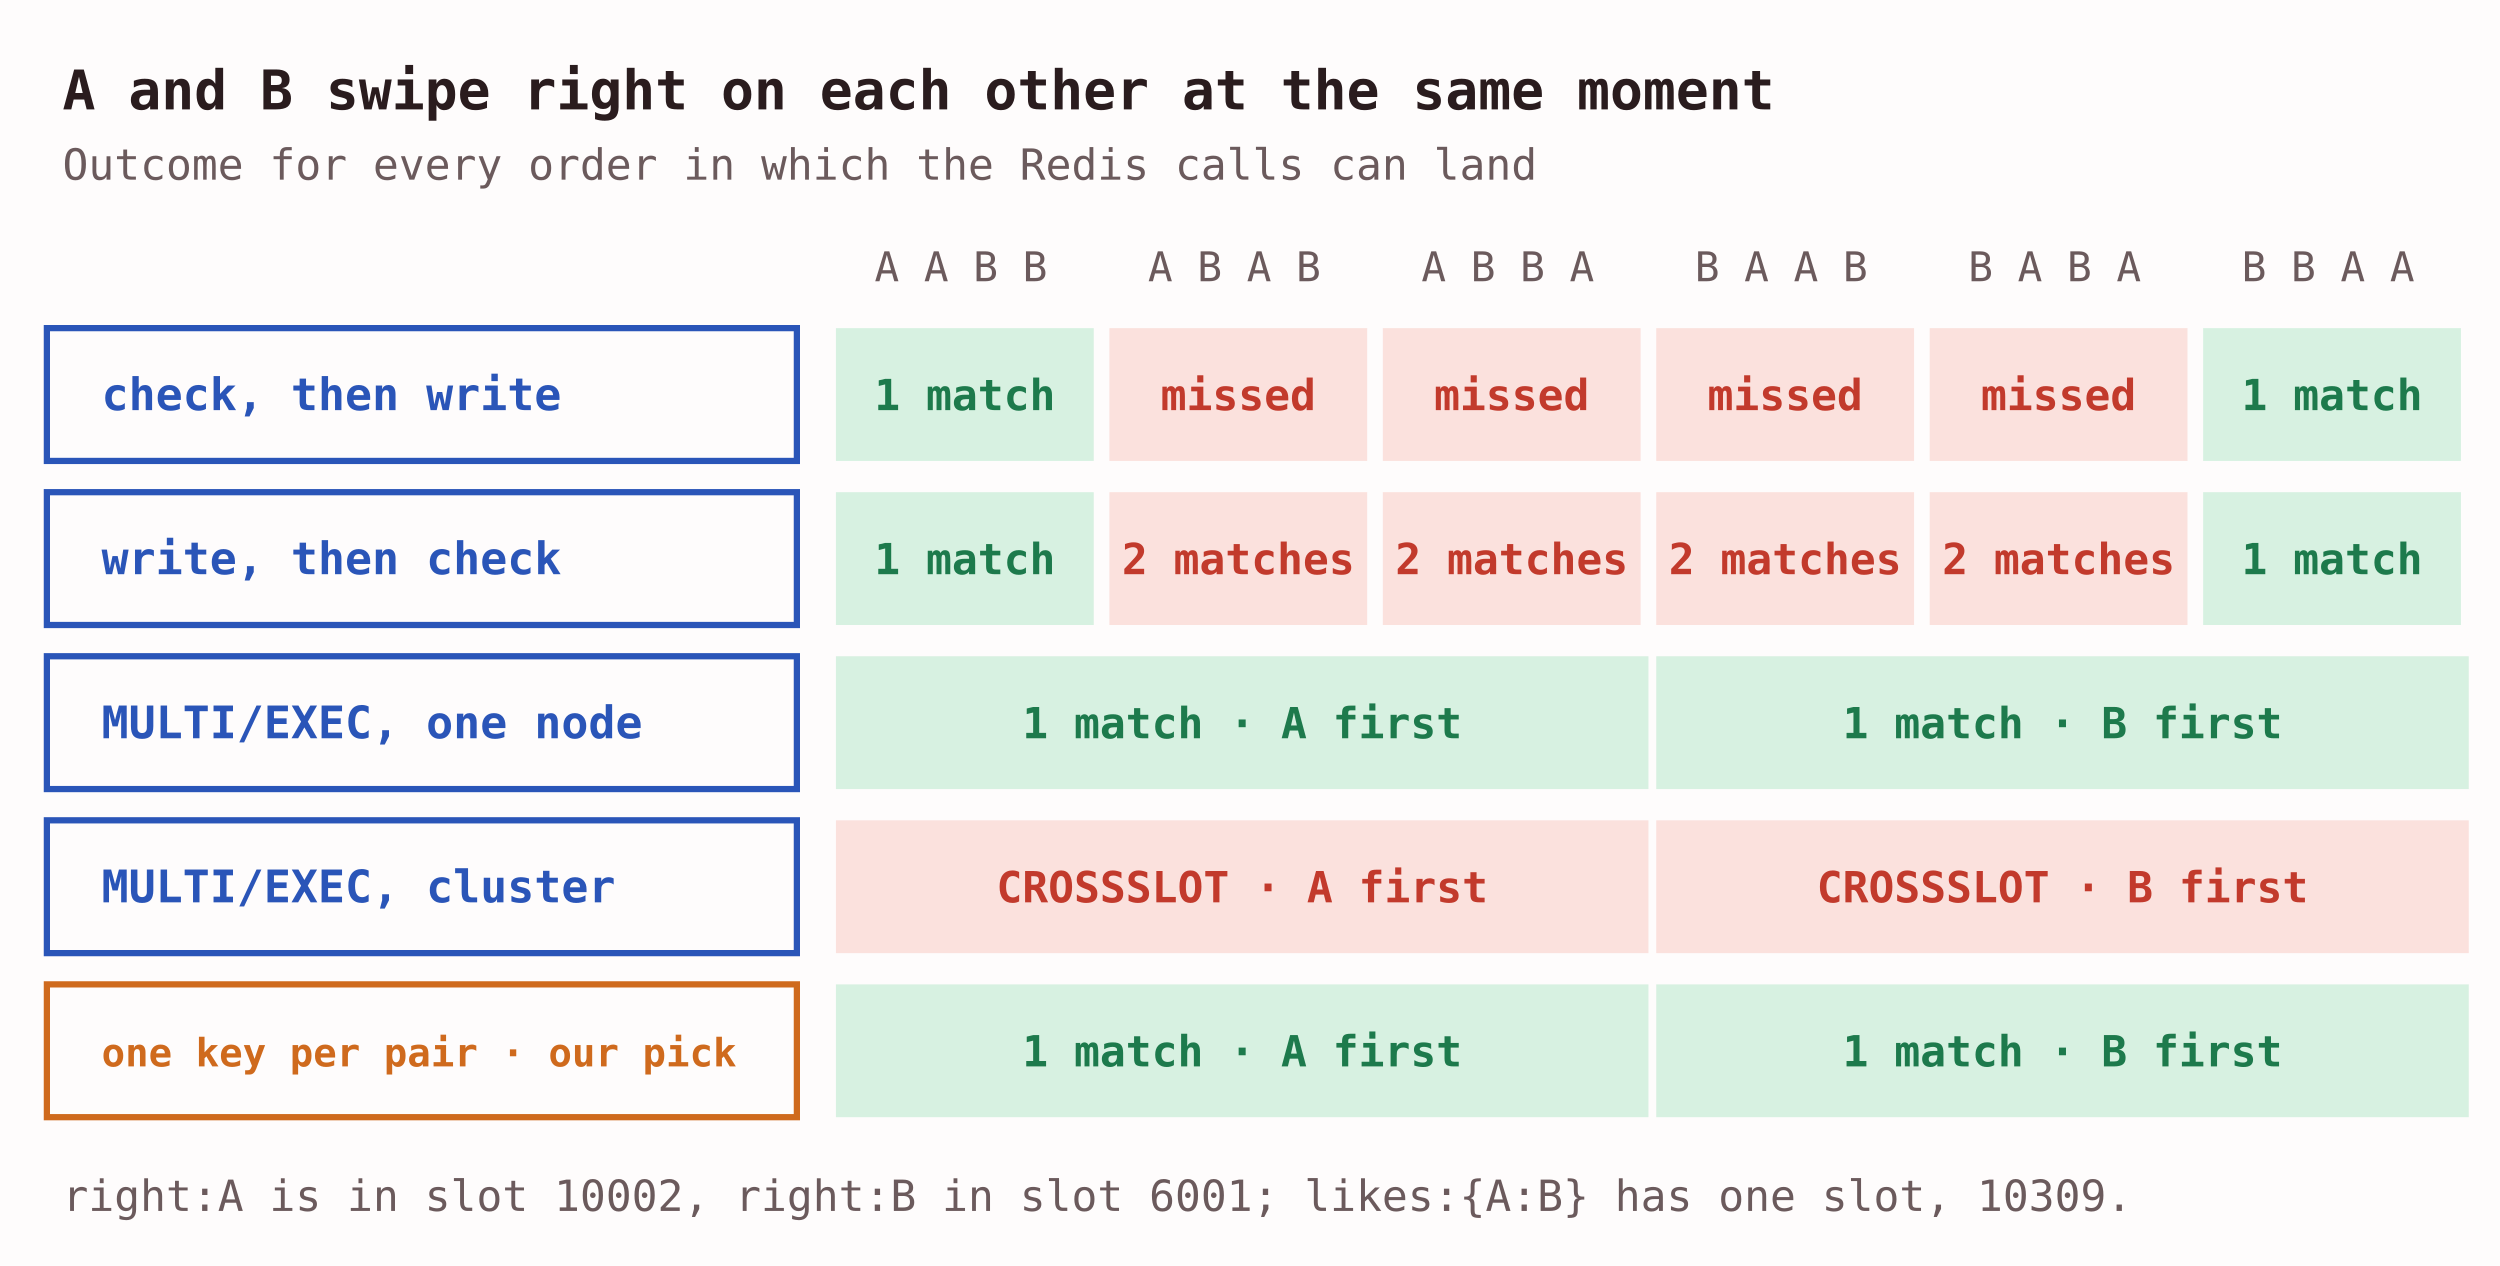
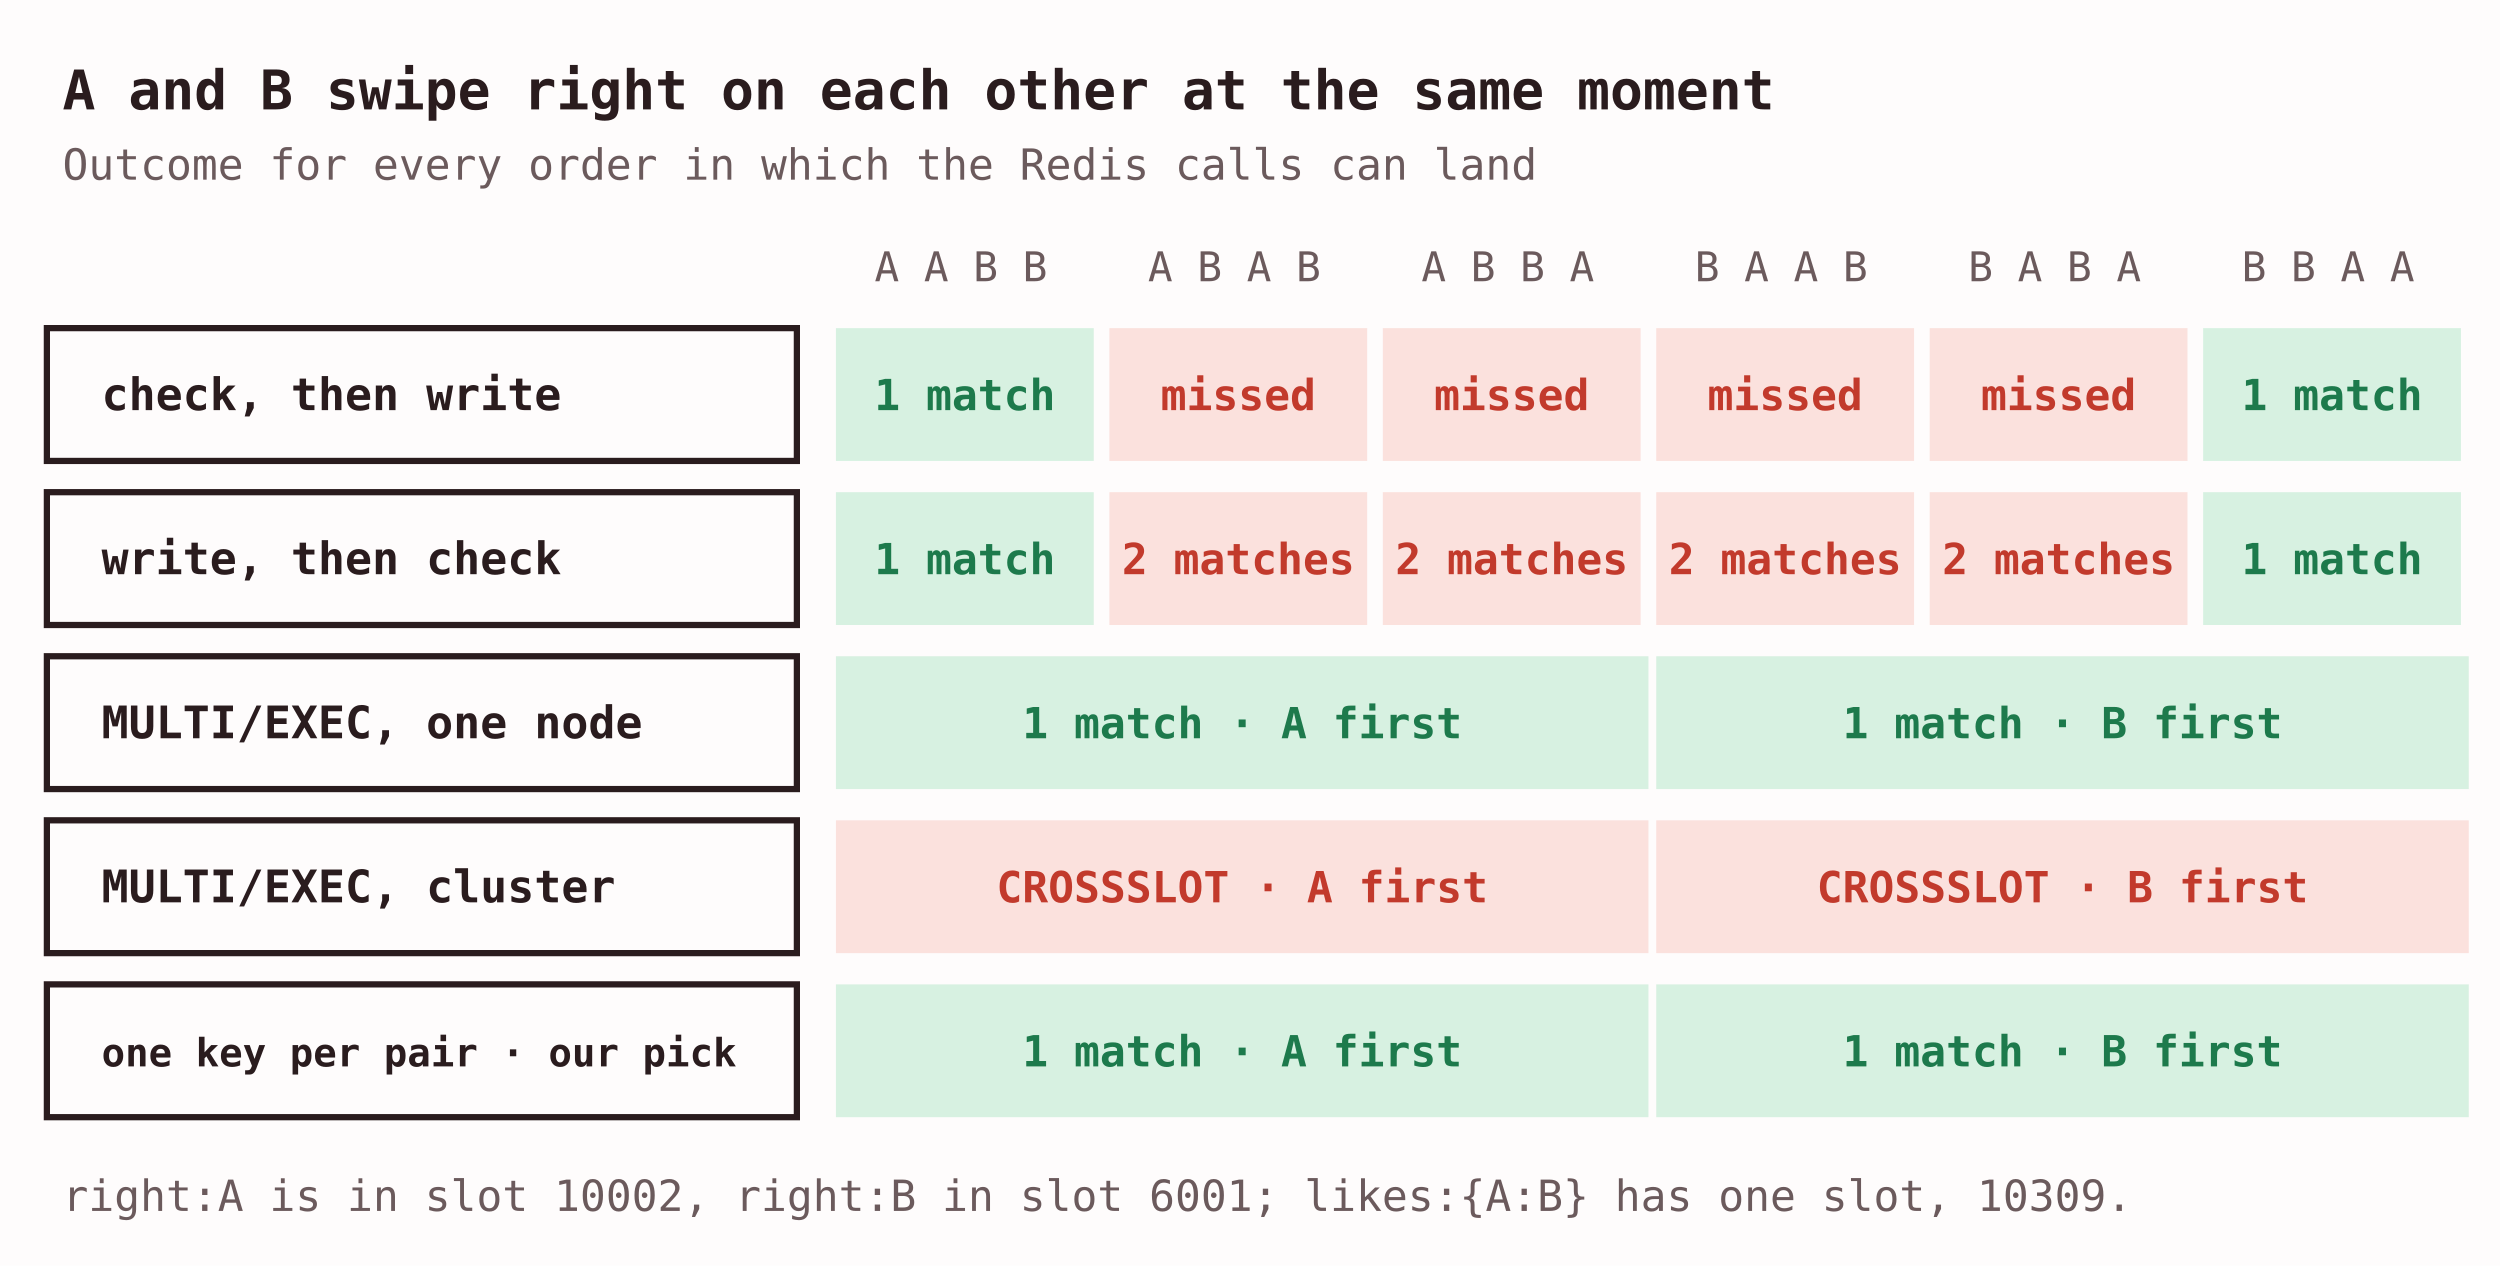
<svg xmlns="http://www.w3.org/2000/svg" viewBox="0 0 640 324" font-family="ui-monospace, Menlo, Consolas, monospace">
  <rect width="640" height="324" fill="#fefcfc" />
  <text x="16" y="28" font-size="14" font-weight="750" fill="#2a1c1e" text-anchor="start">A and B swipe right on each other at the same moment</text>
  <text x="16" y="46" font-size="11" font-weight="400" fill="#6b5a5c" text-anchor="start">Outcome for every order in which the Redis calls can land</text>
  <text x="246" y="72" font-size="10.5" font-weight="400" fill="#6b5a5c" text-anchor="middle" font-family="ui-monospace, Menlo, Consolas, monospace">A A B B</text>
  <text x="316" y="72" font-size="10.5" font-weight="400" fill="#6b5a5c" text-anchor="middle" font-family="ui-monospace, Menlo, Consolas, monospace">A B A B</text>
  <text x="386" y="72" font-size="10.5" font-weight="400" fill="#6b5a5c" text-anchor="middle" font-family="ui-monospace, Menlo, Consolas, monospace">A B B A</text>
  <text x="456" y="72" font-size="10.5" font-weight="400" fill="#6b5a5c" text-anchor="middle" font-family="ui-monospace, Menlo, Consolas, monospace">B A A B</text>
  <text x="526" y="72" font-size="10.5" font-weight="400" fill="#6b5a5c" text-anchor="middle" font-family="ui-monospace, Menlo, Consolas, monospace">B A B A</text>
  <text x="596" y="72" font-size="10.5" font-weight="400" fill="#6b5a5c" text-anchor="middle" font-family="ui-monospace, Menlo, Consolas, monospace">B B A A</text>
-   <rect x="12" y="84" width="192" height="34" fill="#fefcfc" stroke="#2a55b8" stroke-width="1.6" />
-   <text x="26" y="105" font-size="11.5" font-weight="700" fill="#2a55b8" text-anchor="start">check, then write</text>
+   <rect x="12" y="84" width="192" height="34" fill="#fefcfc" stroke="#2a1c1e" stroke-width="1.6" />
+   <text x="26" y="105" font-size="11.5" font-weight="700" fill="#2a1c1e" text-anchor="start">check, then write</text>
  <rect x="214" y="84" width="66" height="34" fill="#d7f1e1" />
  <text x="247.0" y="105" font-size="11" font-weight="700" fill="#1d7a4c" text-anchor="middle">1 match</text>
  <rect x="284" y="84" width="66" height="34" fill="#fbe1dd" />
  <text x="317.0" y="105" font-size="11" font-weight="700" fill="#c23a2c" text-anchor="middle">missed</text>
  <rect x="354" y="84" width="66" height="34" fill="#fbe1dd" />
  <text x="387.0" y="105" font-size="11" font-weight="700" fill="#c23a2c" text-anchor="middle">missed</text>
  <rect x="424" y="84" width="66" height="34" fill="#fbe1dd" />
  <text x="457.0" y="105" font-size="11" font-weight="700" fill="#c23a2c" text-anchor="middle">missed</text>
  <rect x="494" y="84" width="66" height="34" fill="#fbe1dd" />
  <text x="527.0" y="105" font-size="11" font-weight="700" fill="#c23a2c" text-anchor="middle">missed</text>
  <rect x="564" y="84" width="66" height="34" fill="#d7f1e1" />
  <text x="597.0" y="105" font-size="11" font-weight="700" fill="#1d7a4c" text-anchor="middle">1 match</text>
-   <rect x="12" y="126" width="192" height="34" fill="#fefcfc" stroke="#2a55b8" stroke-width="1.6" />
-   <text x="26" y="147" font-size="11.5" font-weight="700" fill="#2a55b8" text-anchor="start">write, then check</text>
+   <rect x="12" y="126" width="192" height="34" fill="#fefcfc" stroke="#2a1c1e" stroke-width="1.6" />
+   <text x="26" y="147" font-size="11.5" font-weight="700" fill="#2a1c1e" text-anchor="start">write, then check</text>
  <rect x="214" y="126" width="66" height="34" fill="#d7f1e1" />
  <text x="247.0" y="147" font-size="11" font-weight="700" fill="#1d7a4c" text-anchor="middle">1 match</text>
  <rect x="284" y="126" width="66" height="34" fill="#fbe1dd" />
  <text x="317.0" y="147" font-size="11" font-weight="700" fill="#c23a2c" text-anchor="middle">2 matches</text>
  <rect x="354" y="126" width="66" height="34" fill="#fbe1dd" />
  <text x="387.0" y="147" font-size="11" font-weight="700" fill="#c23a2c" text-anchor="middle">2 matches</text>
  <rect x="424" y="126" width="66" height="34" fill="#fbe1dd" />
  <text x="457.0" y="147" font-size="11" font-weight="700" fill="#c23a2c" text-anchor="middle">2 matches</text>
  <rect x="494" y="126" width="66" height="34" fill="#fbe1dd" />
  <text x="527.0" y="147" font-size="11" font-weight="700" fill="#c23a2c" text-anchor="middle">2 matches</text>
  <rect x="564" y="126" width="66" height="34" fill="#d7f1e1" />
  <text x="597.0" y="147" font-size="11" font-weight="700" fill="#1d7a4c" text-anchor="middle">1 match</text>
-   <rect x="12" y="168" width="192" height="34" fill="#fefcfc" stroke="#2a55b8" stroke-width="1.6" />
-   <text x="26" y="189" font-size="11.5" font-weight="700" fill="#2a55b8" text-anchor="start">MULTI/EXEC, one node</text>
+   <rect x="12" y="168" width="192" height="34" fill="#fefcfc" stroke="#2a1c1e" stroke-width="1.6" />
+   <text x="26" y="189" font-size="11.5" font-weight="700" fill="#2a1c1e" text-anchor="start">MULTI/EXEC, one node</text>
  <rect x="214" y="168" width="208" height="34" fill="#d7f1e1" />
  <text x="318.0" y="189" font-size="11" font-weight="700" fill="#1d7a4c" text-anchor="middle">1 match · A first</text>
  <rect x="424" y="168" width="208" height="34" fill="#d7f1e1" />
  <text x="528.0" y="189" font-size="11" font-weight="700" fill="#1d7a4c" text-anchor="middle">1 match · B first</text>
-   <rect x="12" y="210" width="192" height="34" fill="#fefcfc" stroke="#2a55b8" stroke-width="1.6" />
-   <text x="26" y="231" font-size="11.5" font-weight="700" fill="#2a55b8" text-anchor="start">MULTI/EXEC, cluster</text>
+   <rect x="12" y="210" width="192" height="34" fill="#fefcfc" stroke="#2a1c1e" stroke-width="1.6" />
+   <text x="26" y="231" font-size="11.5" font-weight="700" fill="#2a1c1e" text-anchor="start">MULTI/EXEC, cluster</text>
  <rect x="214" y="210" width="208" height="34" fill="#fbe1dd" />
  <text x="318.0" y="231" font-size="11" font-weight="700" fill="#c23a2c" text-anchor="middle">CROSSSLOT · A first</text>
  <rect x="424" y="210" width="208" height="34" fill="#fbe1dd" />
  <text x="528.0" y="231" font-size="11" font-weight="700" fill="#c23a2c" text-anchor="middle">CROSSSLOT · B first</text>
-   <rect x="12" y="252" width="192" height="34" fill="#fefcfc" stroke="#cf6a1d" stroke-width="1.6" />
-   <text x="26" y="273" font-size="10" font-weight="700" fill="#cf6a1d" text-anchor="start">one key per pair · our pick</text>
+   <rect x="12" y="252" width="192" height="34" fill="#fefcfc" stroke="#2a1c1e" stroke-width="1.6" />
+   <text x="26" y="273" font-size="10" font-weight="700" fill="#2a1c1e" text-anchor="start">one key per pair · our pick</text>
  <rect x="214" y="252" width="208" height="34" fill="#d7f1e1" />
  <text x="318.0" y="273" font-size="11" font-weight="700" fill="#1d7a4c" text-anchor="middle">1 match · A first</text>
  <rect x="424" y="252" width="208" height="34" fill="#d7f1e1" />
  <text x="528.0" y="273" font-size="11" font-weight="700" fill="#1d7a4c" text-anchor="middle">1 match · B first</text>
  <text x="16" y="310" font-size="11" font-weight="400" fill="#6b5a5c" text-anchor="start">right:A is in slot 10002, right:B in slot 6001; likes:{A:B} has one slot, 10309.</text>
</svg>
